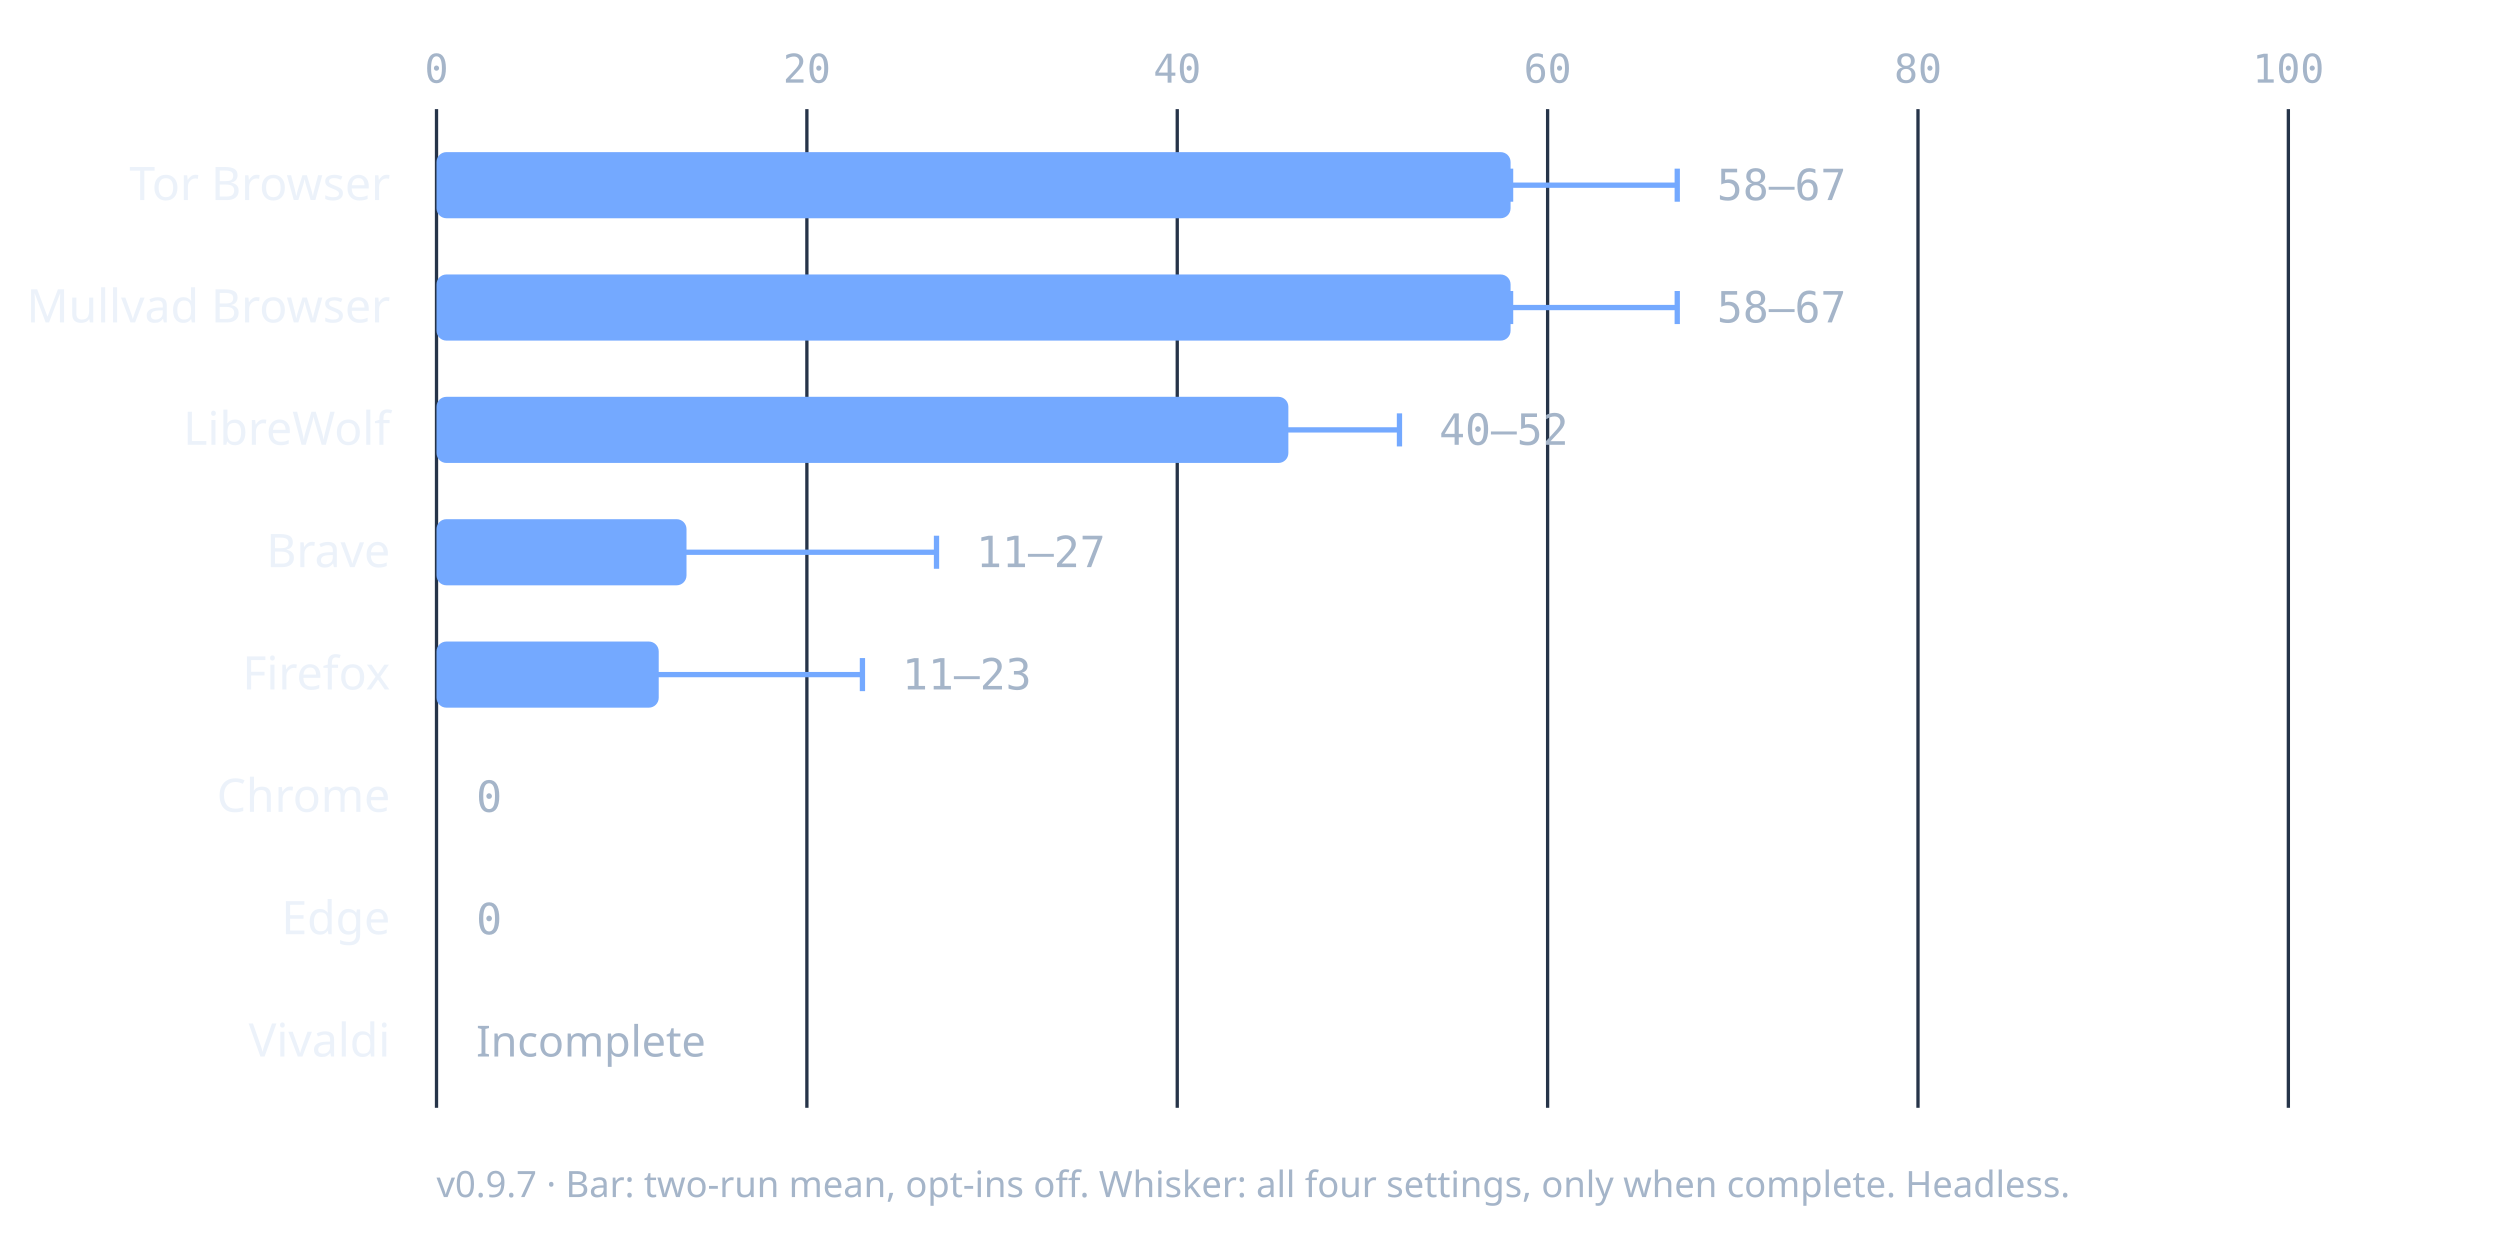
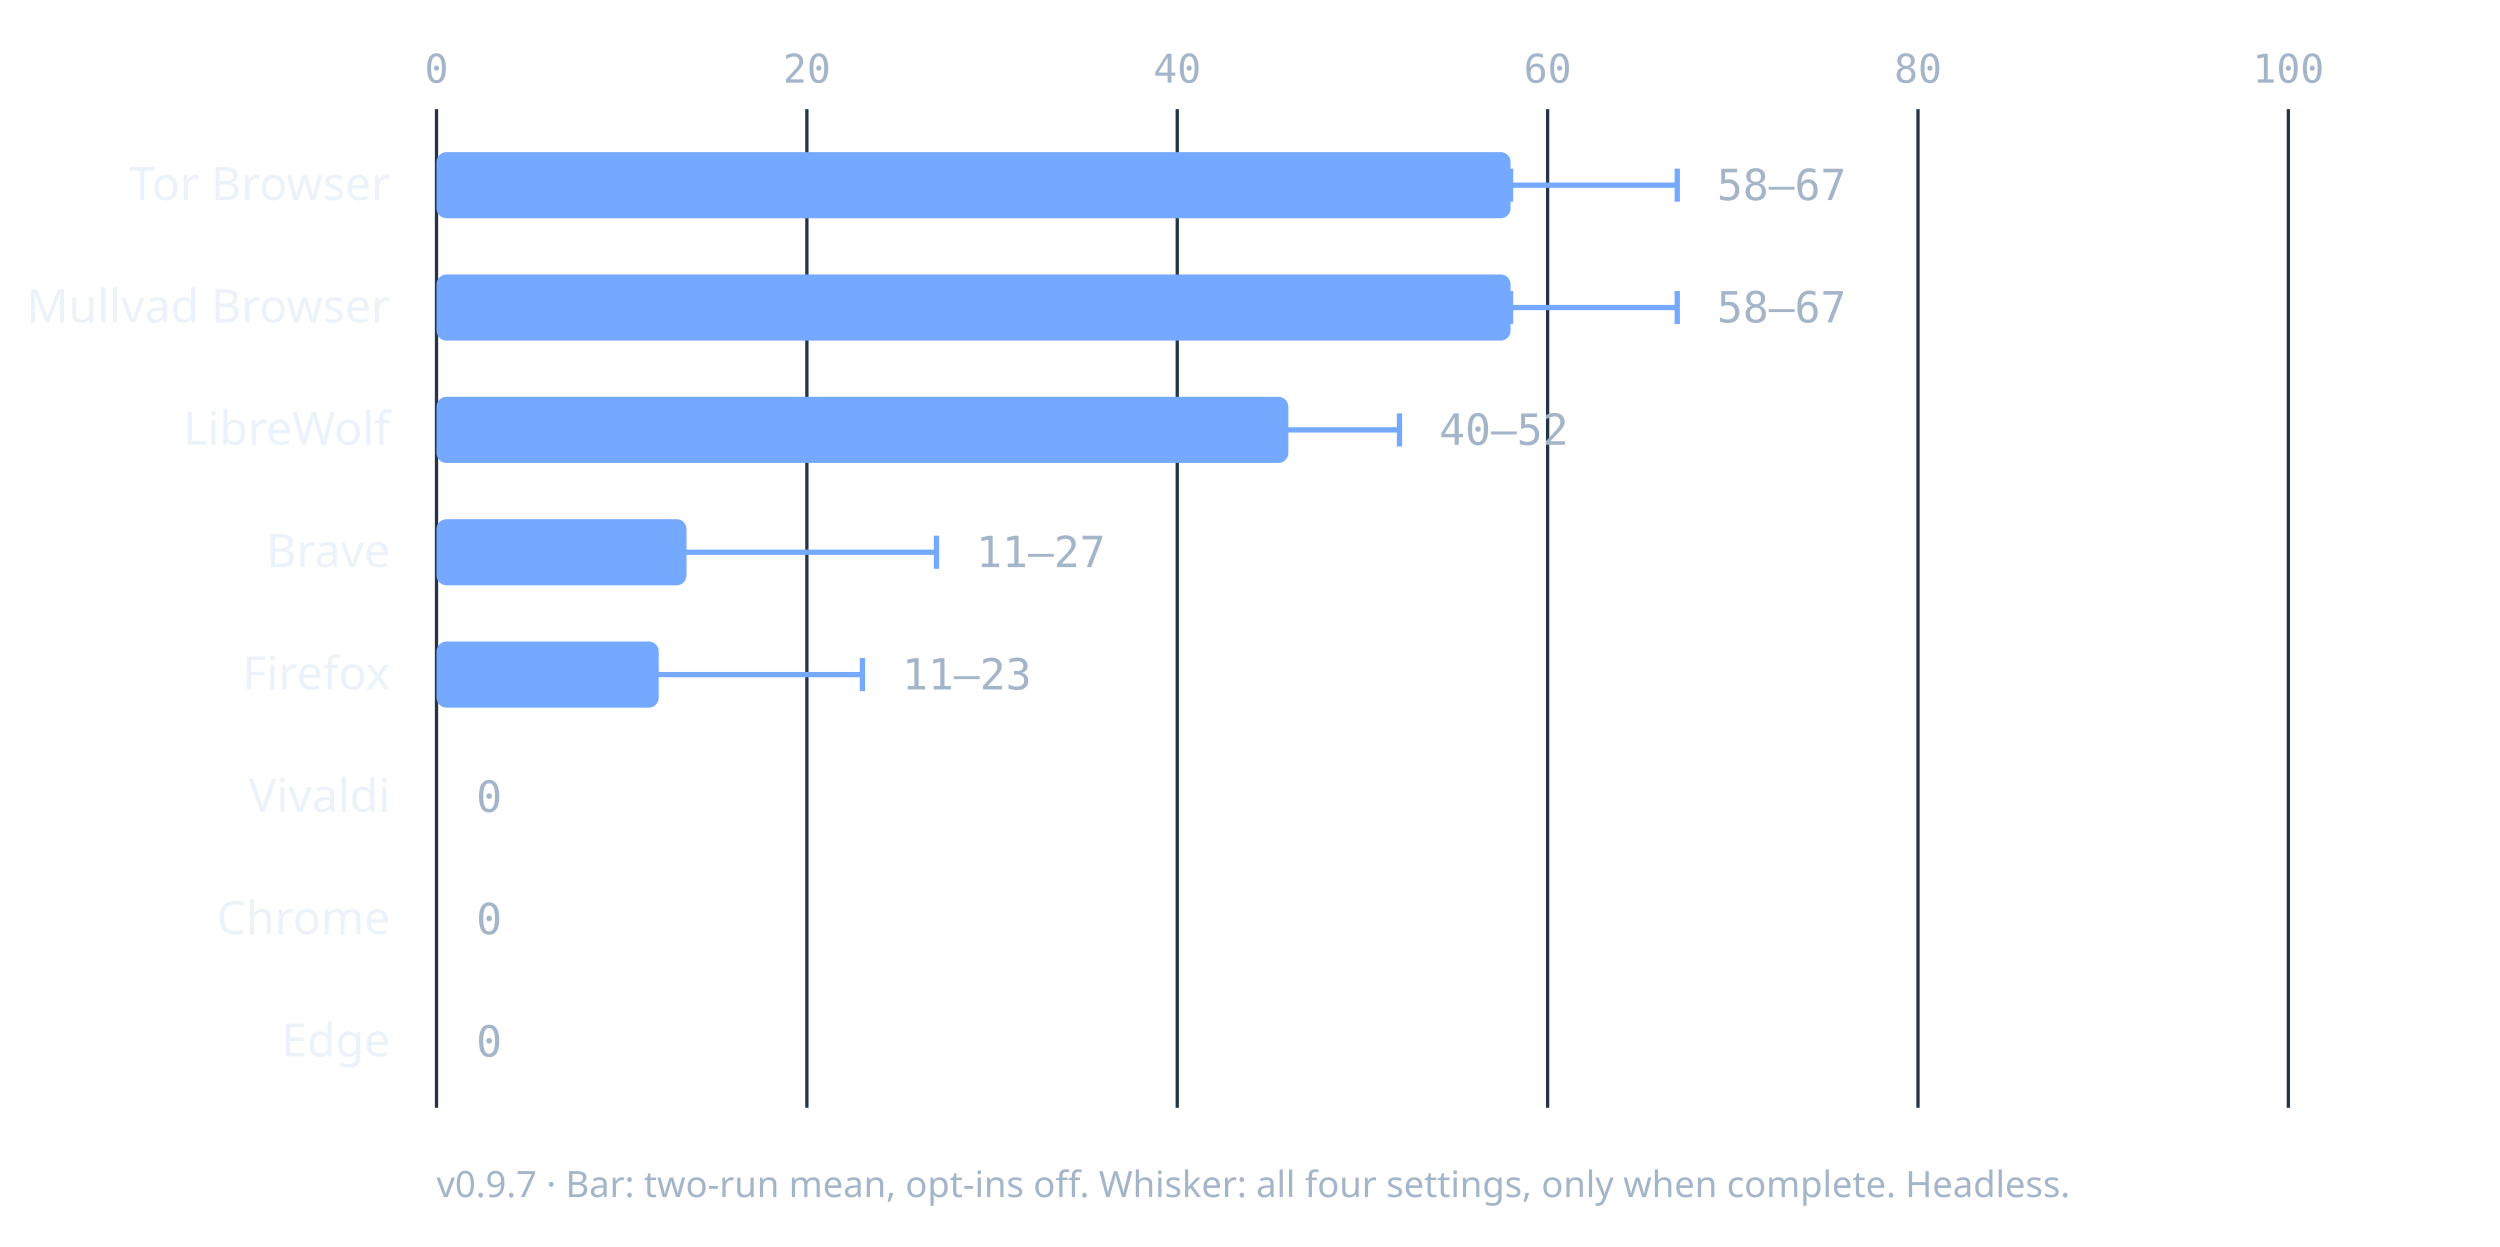
<svg xmlns="http://www.w3.org/2000/svg" viewBox="0 0 756 377" width="756" height="377" role="img" aria-label="Privacyassay 0.9.7 headless browser measurements; higher means more checked readings hidden">
  <style>text{font-family:ui-sans-serif,system-ui,"Segoe UI",sans-serif}.n{font-family:ui-monospace,Menlo,Consolas,monospace}</style>
  <line x1="132" y1="33" x2="132" y2="335" stroke="#263449" />
  <text x="132" y="25" fill="#a5b5c9" font-size="12" text-anchor="middle" class="n">0</text>
  <line x1="244" y1="33" x2="244" y2="335" stroke="#263449" />
  <text x="244" y="25" fill="#a5b5c9" font-size="12" text-anchor="middle" class="n">20</text>
  <line x1="356" y1="33" x2="356" y2="335" stroke="#263449" />
  <text x="356" y="25" fill="#a5b5c9" font-size="12" text-anchor="middle" class="n">40</text>
  <line x1="468" y1="33" x2="468" y2="335" stroke="#263449" />
  <text x="468" y="25" fill="#a5b5c9" font-size="12" text-anchor="middle" class="n">60</text>
  <line x1="580" y1="33" x2="580" y2="335" stroke="#263449" />
  <text x="580" y="25" fill="#a5b5c9" font-size="12" text-anchor="middle" class="n">80</text>
  <line x1="692" y1="33" x2="692" y2="335" stroke="#263449" />
  <text x="692" y="25" fill="#a5b5c9" font-size="12" text-anchor="middle" class="n">100</text>
  <text x="118" y="60.5" fill="#ecf2fa" font-size="14" text-anchor="end">Tor Browser</text>
  <rect x="132" y="46" width="324.8" height="20" rx="3" fill="#74a9ff" />
  <path d="M456.8,51v10 M456.8,56H507.2 M507.2,51v10" stroke="#74a9ff" stroke-width="1.6" fill="none" />
  <text x="519.2" y="60.5" fill="#a5b5c9" font-size="13" class="n">58–67</text>
  <text x="118" y="97.5" fill="#ecf2fa" font-size="14" text-anchor="end">Mullvad Browser</text>
  <rect x="132" y="83" width="324.8" height="20" rx="3" fill="#74a9ff" />
  <path d="M456.8,88v10 M456.8,93H507.2 M507.2,88v10" stroke="#74a9ff" stroke-width="1.6" fill="none" />
  <text x="519.2" y="97.5" fill="#a5b5c9" font-size="13" class="n">58–67</text>
  <text x="118" y="134.5" fill="#ecf2fa" font-size="14" text-anchor="end">LibreWolf</text>
  <rect x="132" y="120" width="257.6" height="20" rx="3" fill="#74a9ff" />
  <path d="M356,125v10 M356,130H423.2 M423.2,125v10" stroke="#74a9ff" stroke-width="1.6" fill="none" />
  <text x="435.2" y="134.5" fill="#a5b5c9" font-size="13" class="n">40–52</text>
  <text x="118" y="171.5" fill="#ecf2fa" font-size="14" text-anchor="end">Brave</text>
  <rect x="132" y="157" width="75.6" height="20" rx="3" fill="#74a9ff" />
  <path d="M193.6,162v10 M193.6,167H283.2 M283.2,162v10" stroke="#74a9ff" stroke-width="1.6" fill="none" />
  <text x="295.2" y="171.5" fill="#a5b5c9" font-size="13" class="n">11–27</text>
  <text x="118" y="208.5" fill="#ecf2fa" font-size="14" text-anchor="end">Firefox</text>
  <rect x="132" y="194" width="67.2" height="20" rx="3" fill="#74a9ff" />
  <path d="M193.6,199v10 M193.6,204H260.8 M260.8,199v10" stroke="#74a9ff" stroke-width="1.6" fill="none" />
  <text x="272.8" y="208.5" fill="#a5b5c9" font-size="13" class="n">11–23</text>
-   <text x="118" y="245.5" fill="#ecf2fa" font-size="14" text-anchor="end">Chrome</text>
+   <text x="118" y="245.5" fill="#ecf2fa" font-size="14" text-anchor="end">Vivaldi</text>
  <text x="144" y="245.5" fill="#a5b5c9" font-size="13" class="n">0</text>
-   <text x="118" y="282.5" fill="#ecf2fa" font-size="14" text-anchor="end">Edge</text>
+   <text x="118" y="282.5" fill="#ecf2fa" font-size="14" text-anchor="end">Chrome</text>
  <text x="144" y="282.5" fill="#a5b5c9" font-size="13" class="n">0</text>
-   <text x="118" y="319.5" fill="#ecf2fa" font-size="14" text-anchor="end">Vivaldi</text>
-   <text x="144" y="319.5" fill="#a5b5c9" font-size="13">Incomplete</text>
+   <text x="118" y="319.5" fill="#ecf2fa" font-size="14" text-anchor="end">Edge</text>
+   <text x="144" y="319.5" fill="#a5b5c9" font-size="13" class="n">0</text>
  <text x="132" y="362" fill="#a5b5c9" font-size="11">v0.9.7 · Bar: two-run mean, opt-ins off. Whisker: all four settings, only when complete. Headless.</text>
</svg>
